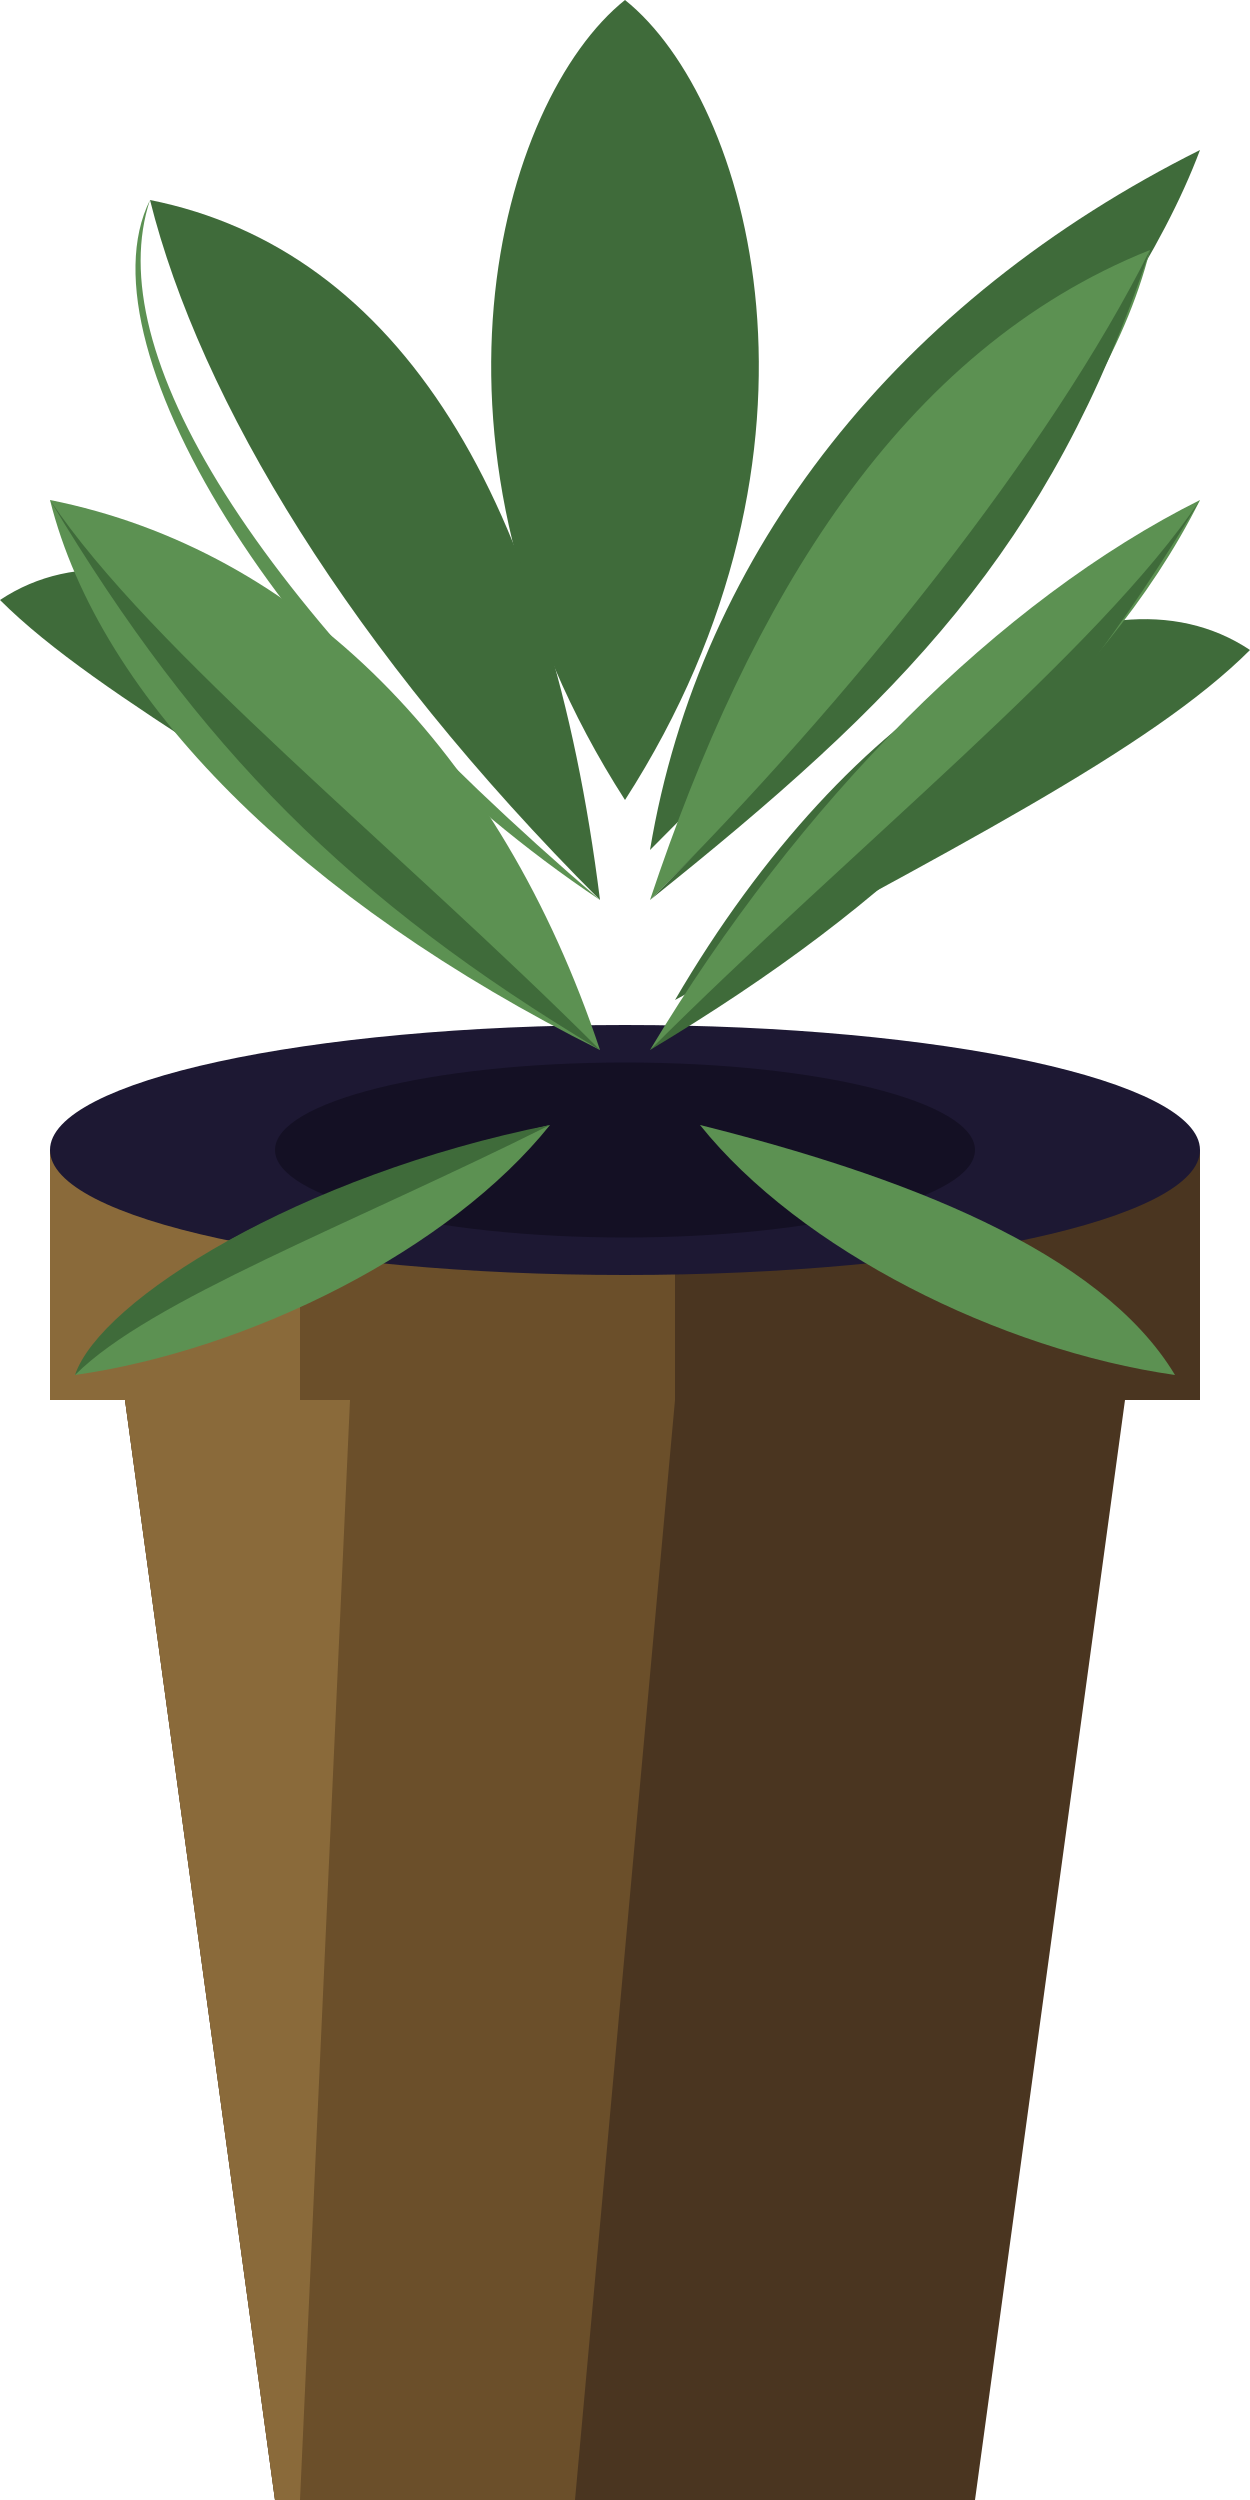
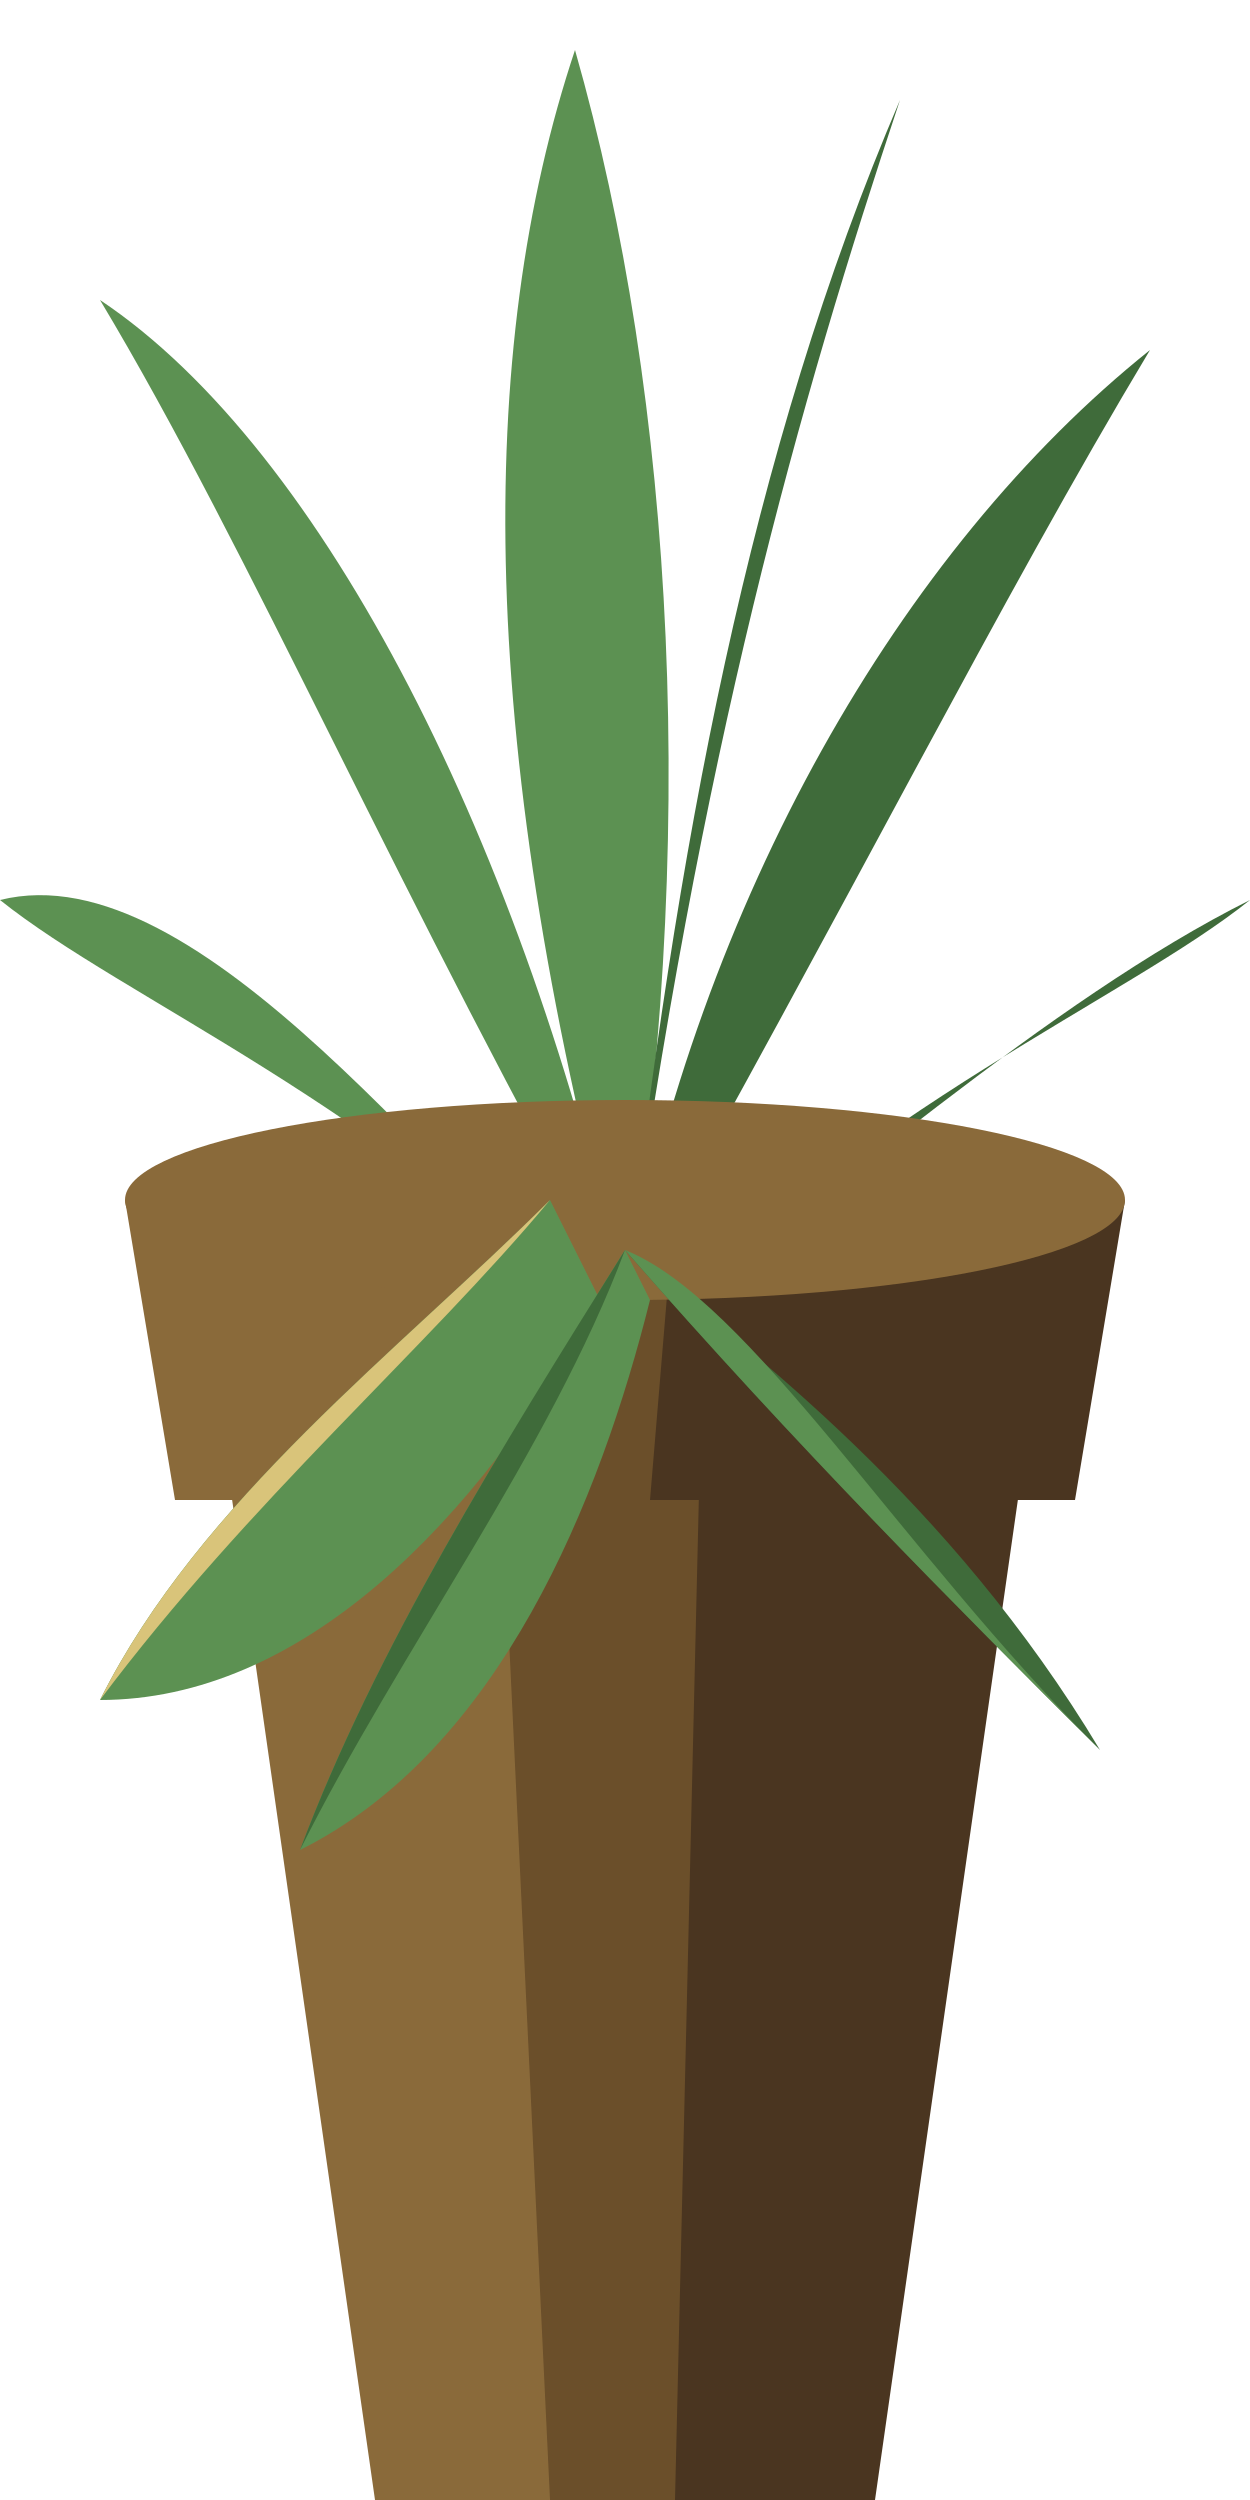
<svg xmlns="http://www.w3.org/2000/svg" viewBox="0 0 50 100">
-   <path d="M 5 56 L 45 56 L 39 100 L 11 100 Z" fill="#4a3520" />
-   <path d="M 5 56 L 27 56 L 23 100 L 11 100 Z" fill="#6b4f2a" />
-   <path d="M 5 56 L 14 56 L 12 100 L 11 100 Z" fill="#8a6a3a" />
-   <path d="M 2 46 L 48 46 L 48 56 L 2 56 Z" fill="#4a3520" />
-   <path d="M 2 46 L 27 46 L 27 56 L 2 56 Z" fill="#6b4f2a" />
-   <path d="M 2 46 L 12 46 L 12 56 L 2 56 Z" fill="#8a6a3a" />
-   <ellipse cx="25" cy="46" rx="23" ry="5" fill="#1d1833" />
-   <ellipse cx="25" cy="46" rx="14" ry="3.5" fill="#141024" />
-   <path d="M 25 32 C 16 18 20 4 25 0 C 30 4 34 18 25 32 Z" fill="#3f6b3a" />
-   <path d="M 26 34 C 36 24 45 14 48 6 C 36 12 28 22 26 34 Z" fill="#3f6b3a" />
-   <path d="M 23 40 C 12 32 4 28 0 24 C 6 20 16 26 23 40 Z" fill="#3f6b3a" />
-   <path d="M 27 40 C 38 34 46 30 50 26 C 44 22 34 28 27 40 Z" fill="#3f6b3a" />
-   <path d="M 24 36 C 14 26 8 16 6 8 C 16 10 22 20 24 36 Z" fill="#3f6b3a" />
-   <path d="M 24 36 C 10 24 4 14 6 8 C 3 14 12 28 24 36 Z" fill="#5c9152" />
-   <path d="M 26 36 C 36 26 44 18 46 10 C 36 14 30 24 26 36 Z" fill="#5c9152" />
-   <path d="M 26 36 C 36 28 42 22 46 10 C 42 18 34 28 26 36 Z" fill="#3f6b3a" />
-   <path d="M 24 42 C 12 36 4 28 2 20 C 12 22 20 30 24 42 Z" fill="#5c9152" />
-   <path d="M 24 42 C 14 36 8 30 2 20 C 6 26 16 34 24 42 Z" fill="#3f6b3a" />
-   <path d="M 26 42 C 36 34 44 28 48 20 C 40 24 32 32 26 42 Z" fill="#5c9152" />
-   <path d="M 26 42 C 36 36 42 30 48 20 C 44 26 34 34 26 42 Z" fill="#3f6b3a" />
-   <path d="M 22 45 C 14 47 6 50 3 55 C 10 54 18 50 22 45 Z" fill="#5c9152" />
-   <path d="M 22 45 C 12 47 4 52 3 55 C 6 52 14 49 22 45 Z" fill="#3f6b3a" />
-   <path d="M 28 45 C 36 47 44 50 47 55 C 40 54 32 50 28 45 Z" fill="#5c9152" />
+   <ellipse cx="25" cy="52" rx="18" ry="6" fill="#1d1833" />
+   <path d="M25,52 C16,36 10,22 4,12 C13,18 21,34 25,52 Z" fill="#5c9152" />
+   <path d="M25,52 C19,30 19,14 23,2 C27,16 28,34 25,52 Z" fill="#5c9152" />
+   <path d="M25,52 C28,30 32,16 36,4 C30,18 27,34 25,52 Z" fill="#3f6b3a" />
+   <path d="M25,52 C34,36 40,24 46,14 C36,22 28,36 25,52 Z" fill="#3f6b3a" />
+   <path d="M25,54 C15,44 5,40 0,36 C8,34 18,48 25,54 Z" fill="#5c9152" />
+   <path d="M25,54 C35,44 45,40 50,36 C42,40 33,48 25,54 Z" fill="#3f6b3a" />
+   <polygon points="25,58 41,58 35,100 25,100" fill="#4a3520" />
+   <polygon points="9,58 25,58 25,100 15,100" fill="#8a6a3a" />
+   <polygon points="20,58 28,58 27,100 22,100" fill="#6b4f2a" />
+   <polygon points="25,48 45,48 43,60 25,60" fill="#4a3520" />
+   <polygon points="5,48 25,48 25,60 7,60" fill="#8a6a3a" />
+   <polygon points="18,48 27,48 26,60 21,60" fill="#6b4f2a" />
+   <ellipse cx="25" cy="48" rx="20" ry="4" fill="#8a6a3a" />
+   <path d="M22,48 C16,54 8,60 4,68 C12,68 19,61 24,52 Z" fill="#5c9152" />
+   <path d="M22,48 C16,54 8,60 4,68 C10,60 17,54 22,48 Z" fill="#d9c47a" />
+   <path d="M25,50 C20,58 15,66 12,74 C20,70 24,60 26,52 Z" fill="#5c9152" />
+   <path d="M25,50 C20,58 15,66 12,74 C16,66 22,58 25,50 Z" fill="#3f6b3a" />
+   <path d="M25,50 C32,58 38,64 44,70 C38,60 30,54 25,50 Z" fill="#3f6b3a" />
+   <path d="M25,50 C32,58 38,64 44,70 C36,62 30,52 25,50 Z" fill="#5c9152" />
</svg>
